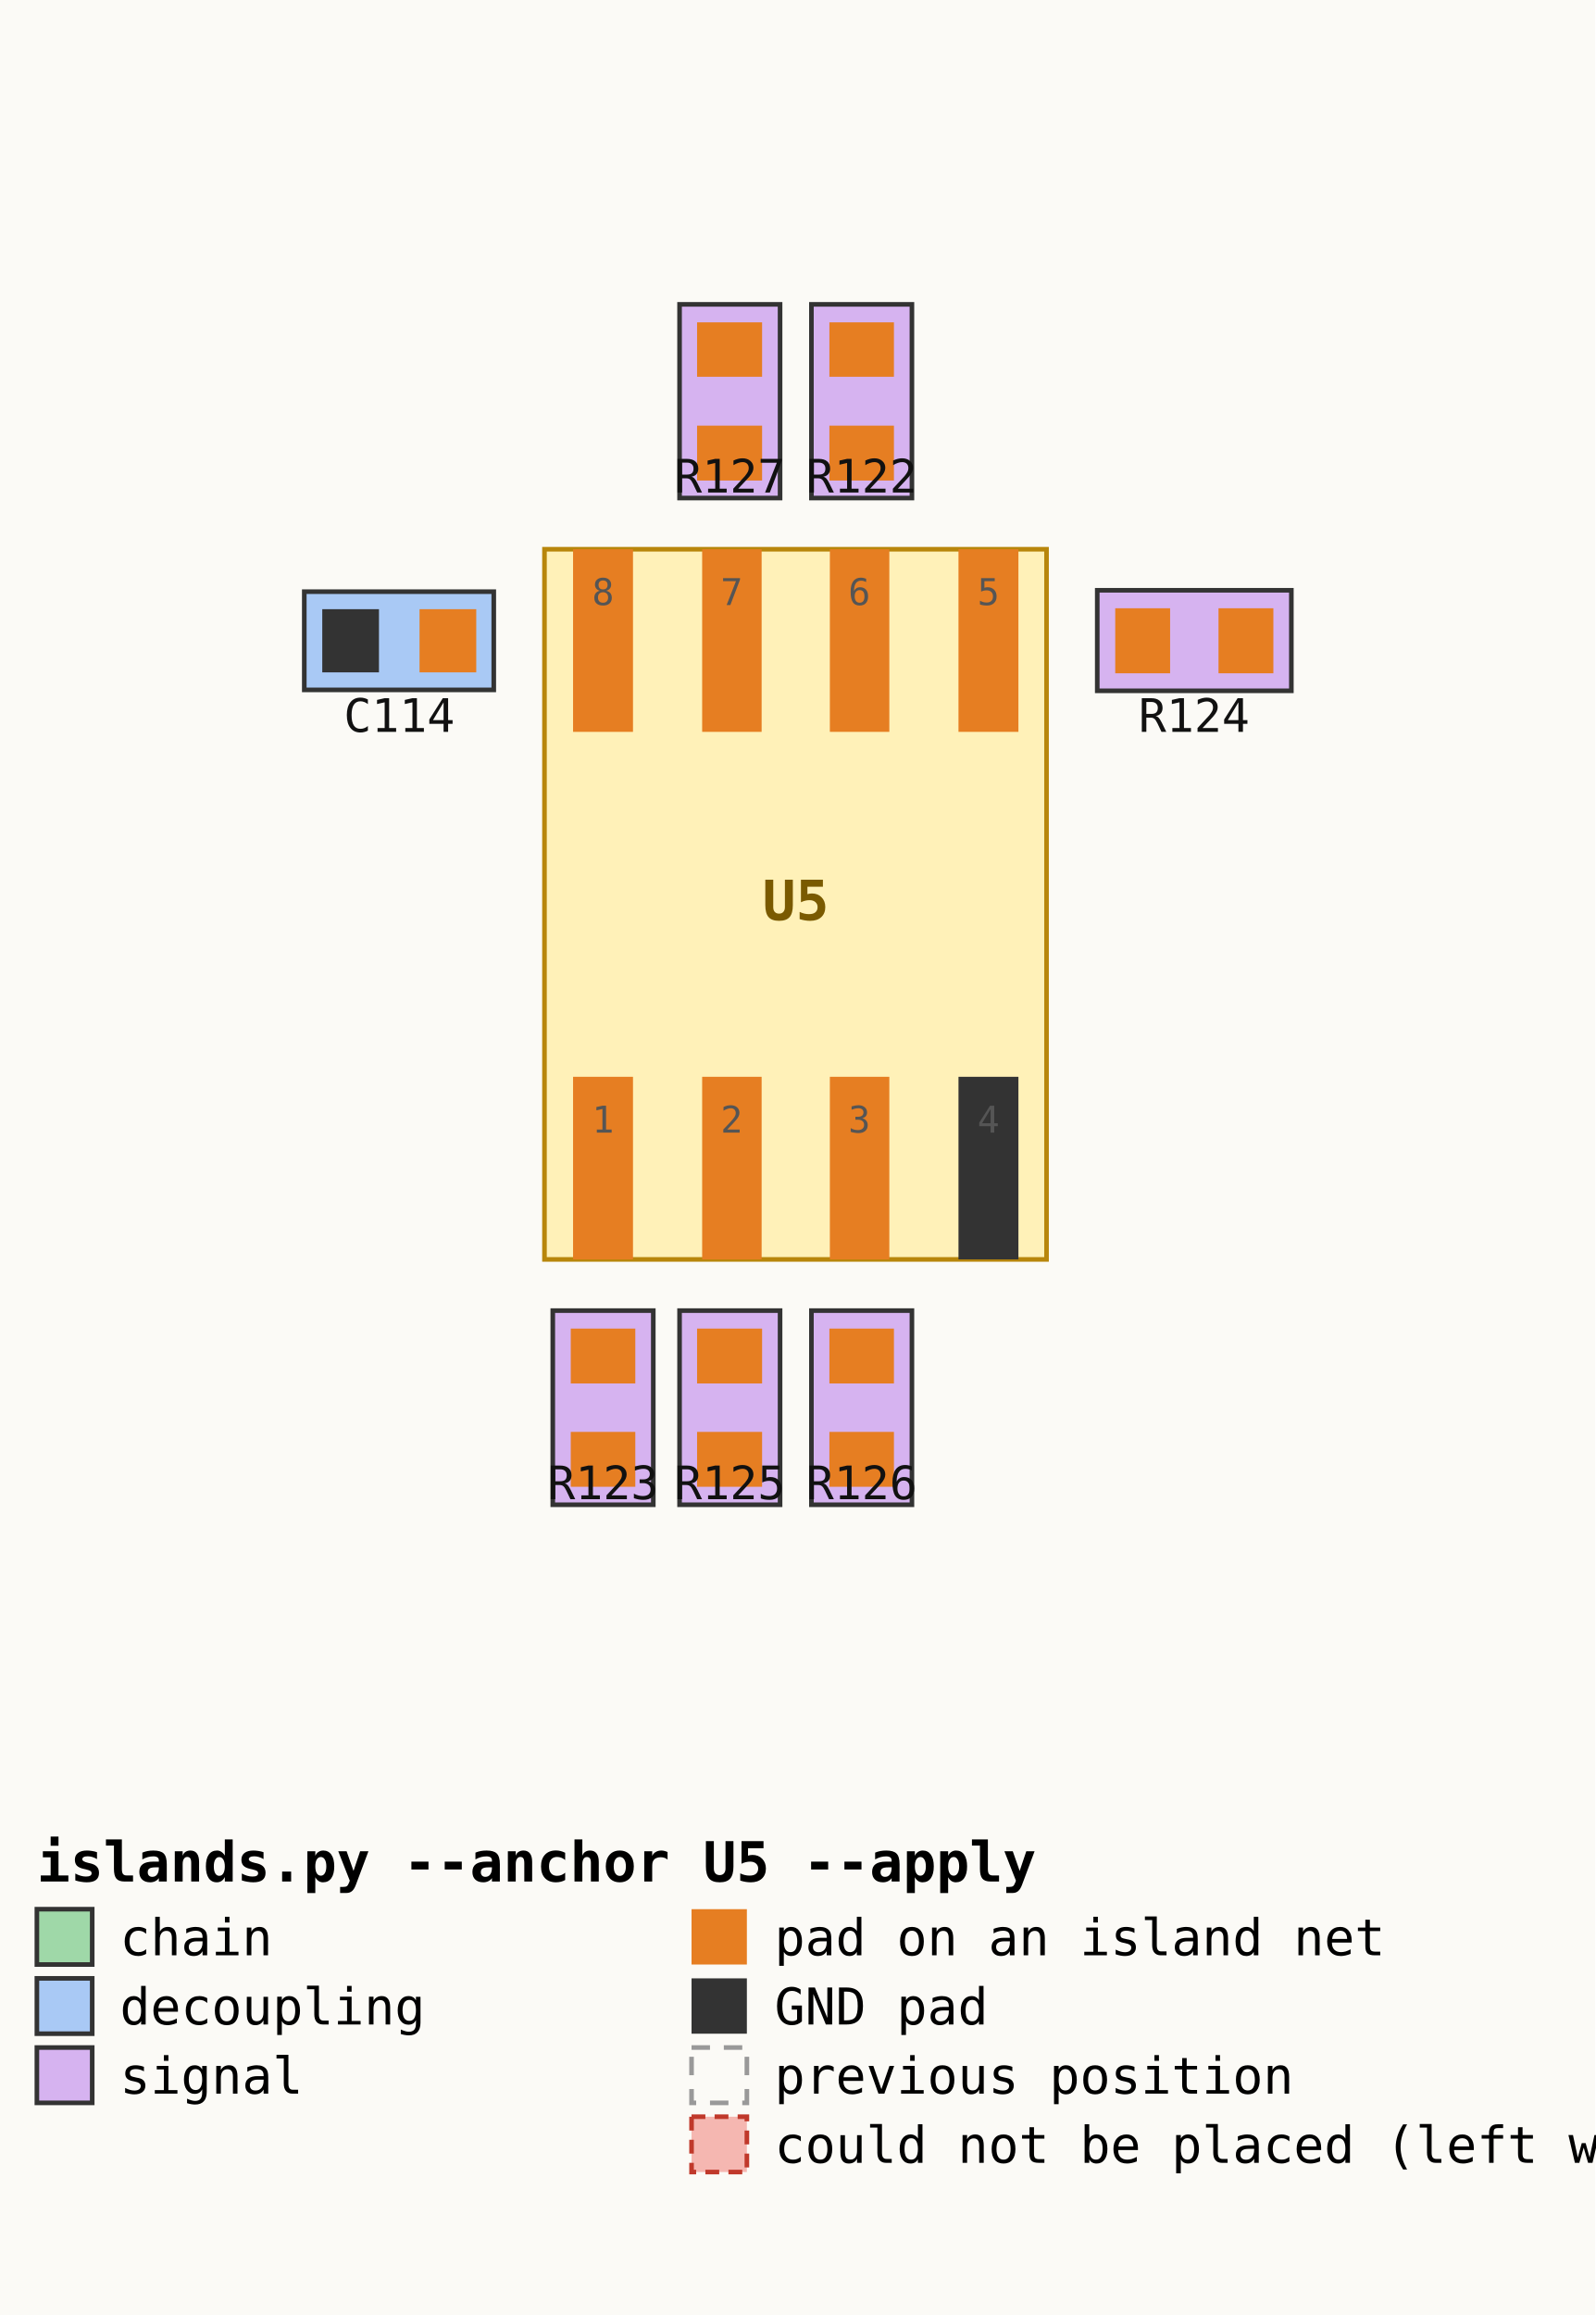
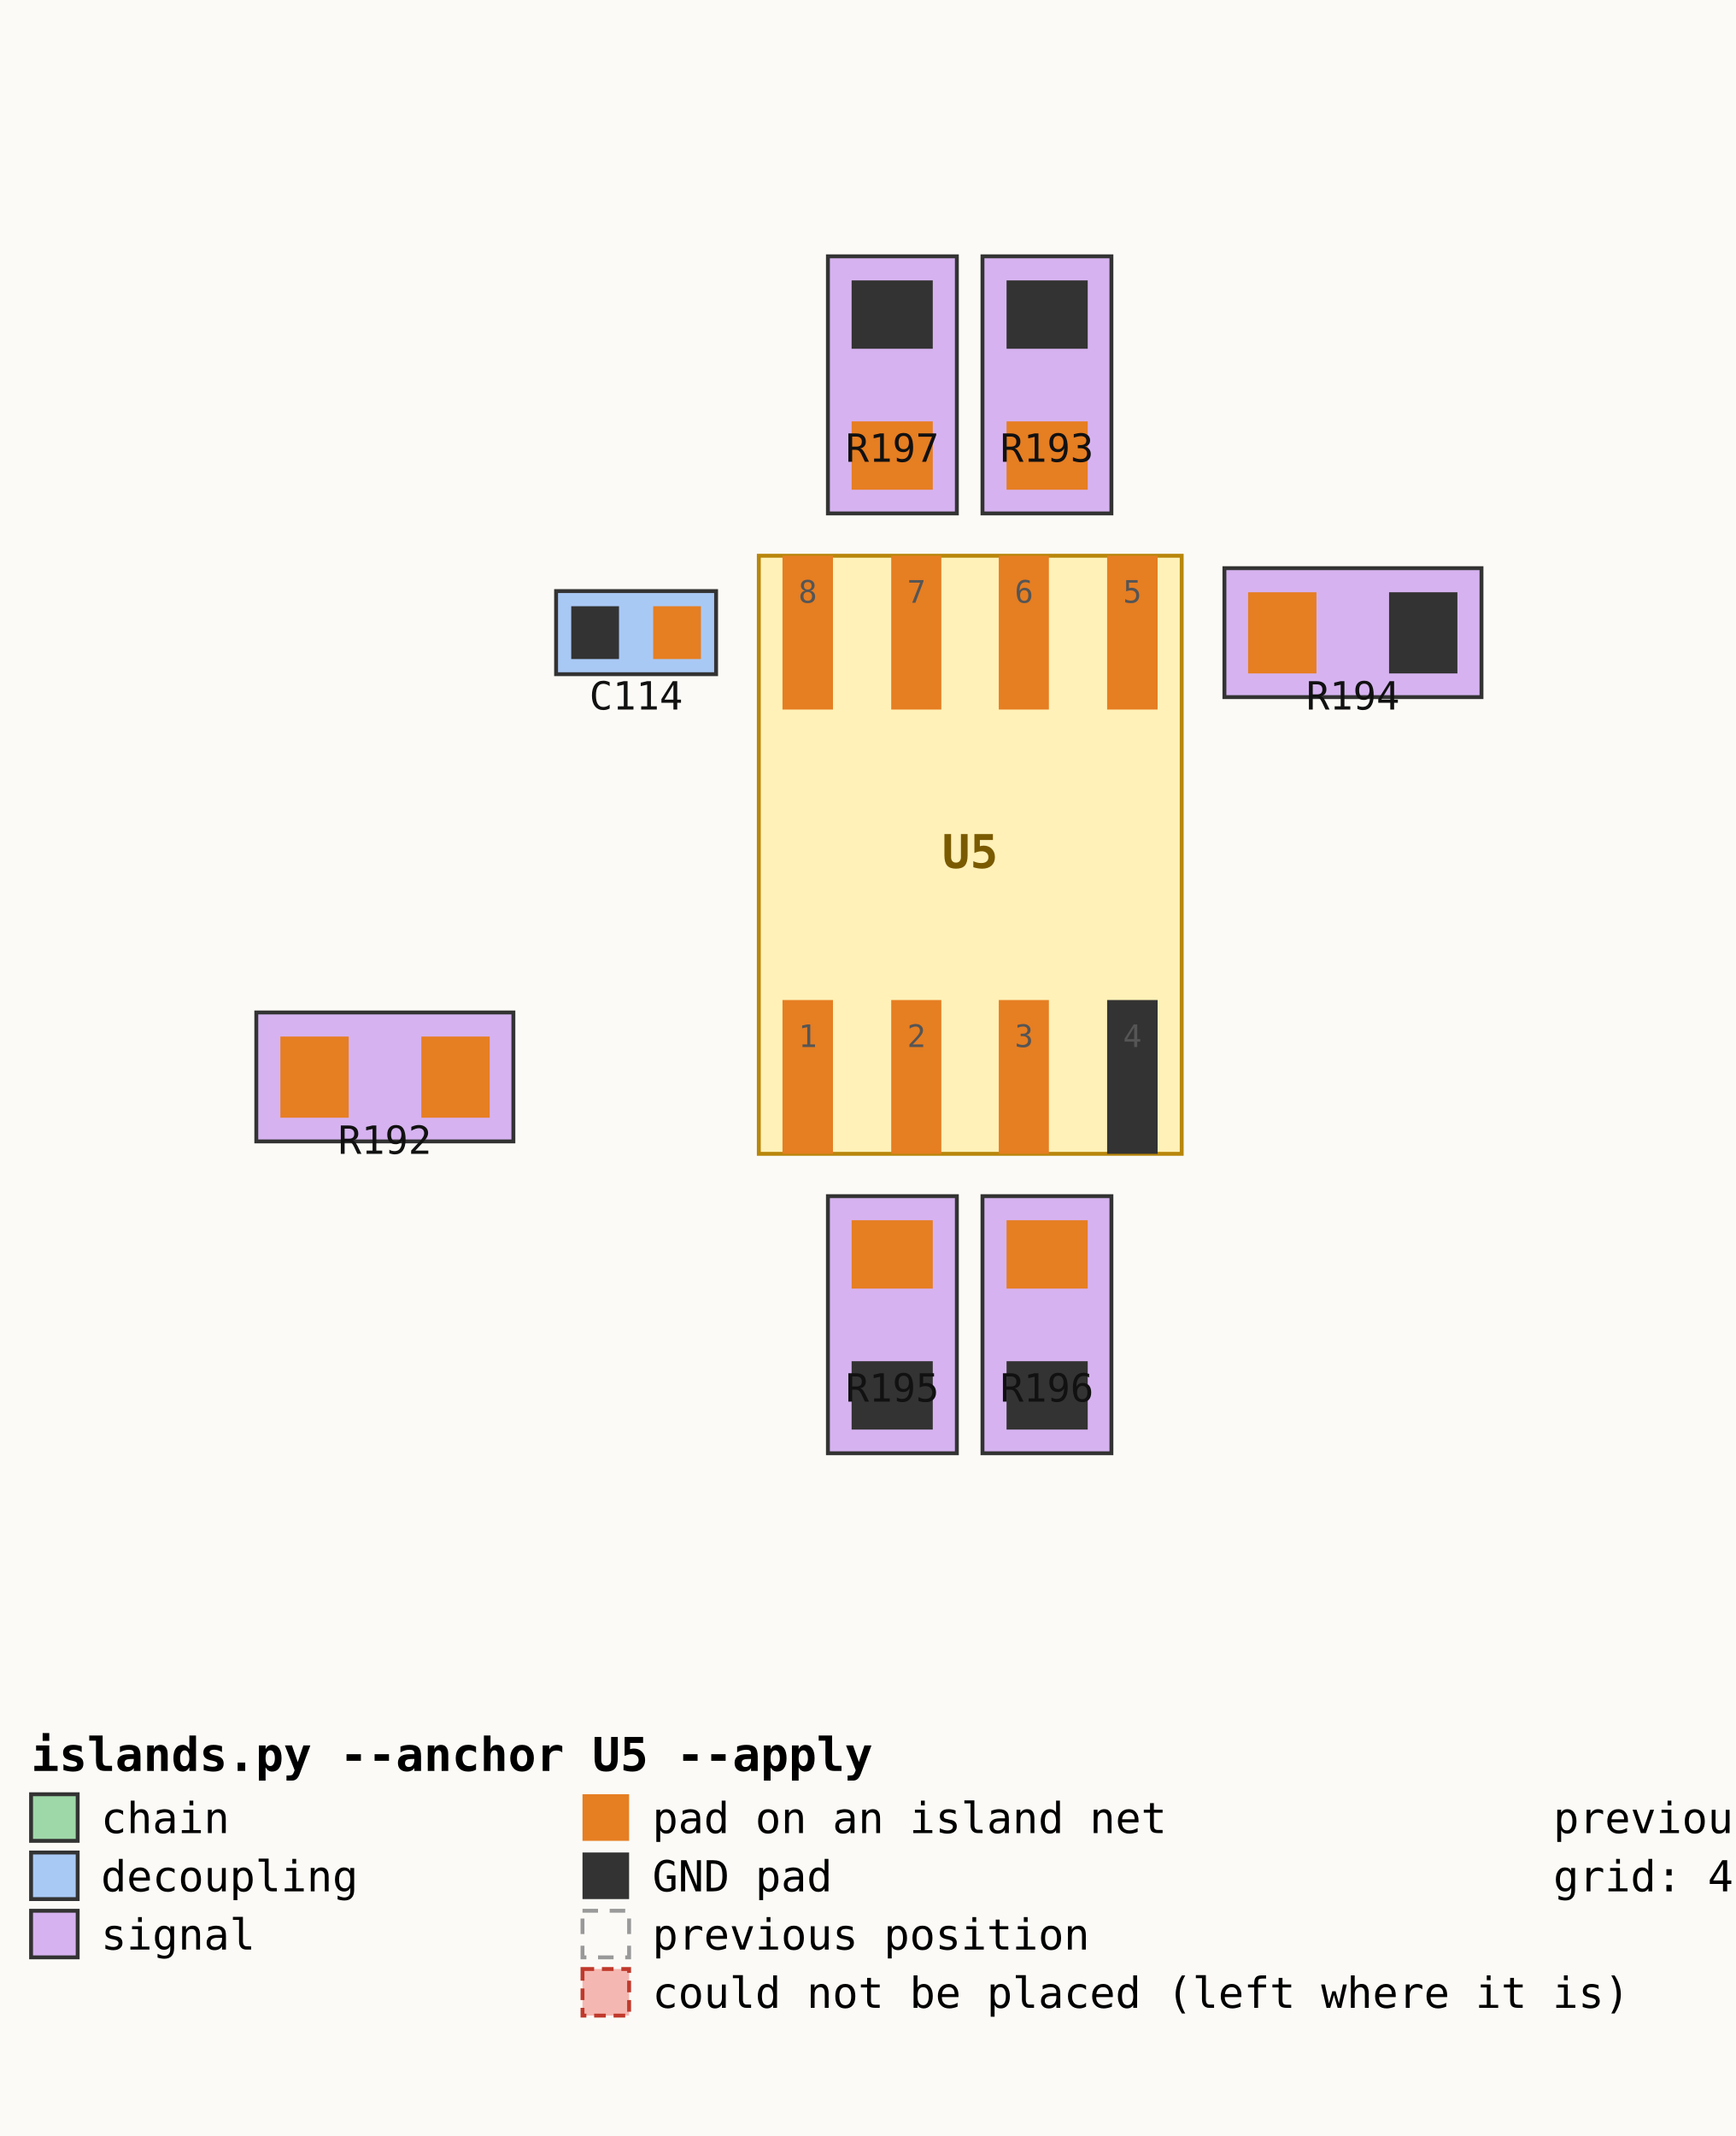
- <svg xmlns="http://www.w3.org/2000/svg" width="346" height="502" viewBox="0 0 346 502" font-family="monospace">
-   <rect x="0" y="0" width="346" height="502" fill="#fbfaf6" />
-   <rect x="-9470.9" y="-5203.1" width="2200.0" height="2200.0" fill="none" stroke="#000" stroke-width="2" />
-   <polygon points="2318.4,-2740.9 2427.3,-2740.9 2427.3,-2586.9 2318.4,-2586.9" fill="none" stroke="#b8860b" stroke-width="1" stroke-dasharray="4,3" />
-   <polygon points="118.1,119.1 227.0,119.1 227.0,273.1 118.1,273.1" fill="#fff1b8" stroke="#b8860b" stroke-width="1" />
-   <polygon points="124.3,233.5 137.3,233.5 137.3,273.1 124.3,273.1" fill="#e67e22" stroke="none" stroke-width="1" />
-   <text x="130.8" y="245.6" font-size="8" fill="#555" text-anchor="middle">1</text>
-   <polygon points="152.3,233.5 165.2,233.5 165.2,273.1 152.3,273.1" fill="#e67e22" stroke="none" stroke-width="1" />
-   <text x="158.7" y="245.6" font-size="8" fill="#555" text-anchor="middle">2</text>
-   <polygon points="180.0,233.5 192.9,233.5 192.9,273.1 180.0,273.1" fill="#e67e22" stroke="none" stroke-width="1" />
-   <text x="186.4" y="245.6" font-size="8" fill="#555" text-anchor="middle">3</text>
-   <polygon points="207.9,233.5 220.9,233.5 220.9,273.1 207.9,273.1" fill="#333" stroke="none" stroke-width="1" />
-   <text x="214.4" y="245.6" font-size="8" fill="#555" text-anchor="middle">4</text>
-   <polygon points="207.9,119.1 220.9,119.1 220.9,158.7 207.9,158.7" fill="#e67e22" stroke="none" stroke-width="1" />
-   <text x="214.4" y="131.2" font-size="8" fill="#555" text-anchor="middle">5</text>
-   <polygon points="180.0,119.1 192.9,119.1 192.9,158.7 180.0,158.7" fill="#e67e22" stroke="none" stroke-width="1" />
-   <text x="186.4" y="131.2" font-size="8" fill="#555" text-anchor="middle">6</text>
-   <polygon points="152.3,119.1 165.2,119.1 165.2,158.7 152.3,158.7" fill="#e67e22" stroke="none" stroke-width="1" />
-   <text x="158.7" y="131.2" font-size="8" fill="#555" text-anchor="middle">7</text>
-   <polygon points="124.3,119.1 137.3,119.1 137.3,158.7 124.3,158.7" fill="#e67e22" stroke="none" stroke-width="1" />
-   <text x="130.8" y="131.2" font-size="8" fill="#555" text-anchor="middle">8</text>
-   <text x="172.6" y="196.1" font-size="12" font-weight="bold" fill="#7a5a00" text-anchor="middle" dominant-baseline="middle">U5</text>
-   <polygon points="280.1,149.8 238.0,149.8 238.0,128.0 280.1,128.0" fill="#d6b3f0" stroke="#333" stroke-width="1" />
-   <polygon points="276.2,146.0 264.3,146.0 264.3,131.9 276.2,131.9" fill="#e67e22" stroke="none" stroke-width="1" />
-   <polygon points="253.8,146.0 241.9,146.0 241.9,131.9 253.8,131.9" fill="#e67e22" stroke="none" stroke-width="1" />
-   <text x="259.0" y="158.7" font-size="10" fill="#111" text-anchor="middle">R124</text>
-   <polygon points="147.4,326.3 147.4,284.2 169.2,284.2 169.2,326.3" fill="#d6b3f0" stroke="#333" stroke-width="1" />
-   <polygon points="151.2,322.4 151.2,310.5 165.3,310.5 165.3,322.4" fill="#e67e22" stroke="none" stroke-width="1" />
-   <polygon points="151.2,300.0 151.2,288.1 165.3,288.1 165.3,300.0" fill="#e67e22" stroke="none" stroke-width="1" />
-   <text x="158.3" y="325.1" font-size="10" fill="#111" text-anchor="middle">R125</text>
-   <polygon points="107.1,149.6 66.0,149.6 66.0,128.3 107.1,128.3" fill="#a9c9f5" stroke="#333" stroke-width="1" />
-   <polygon points="103.3,145.8 91.0,145.8 91.0,132.1 103.3,132.1" fill="#e67e22" stroke="none" stroke-width="1" />
-   <polygon points="82.2,145.8 69.9,145.8 69.9,132.1 82.2,132.1" fill="#333" stroke="none" stroke-width="1" />
-   <text x="86.6" y="158.7" font-size="10" fill="#111" text-anchor="middle">C114</text>
-   <polygon points="176.0,326.3 176.0,284.2 197.8,284.2 197.8,326.3" fill="#d6b3f0" stroke="#333" stroke-width="1" />
-   <polygon points="179.9,322.4 179.9,310.5 193.9,310.5 193.9,322.4" fill="#e67e22" stroke="none" stroke-width="1" />
-   <polygon points="179.9,300.0 179.9,288.1 193.9,288.1 193.9,300.0" fill="#e67e22" stroke="none" stroke-width="1" />
-   <text x="186.9" y="325.1" font-size="10" fill="#111" text-anchor="middle">R126</text>
-   <polygon points="169.2,66.0 169.2,108.0 147.4,108.0 147.4,66.0" fill="#d6b3f0" stroke="#333" stroke-width="1" />
-   <polygon points="165.3,69.9 165.3,81.7 151.2,81.7 151.2,69.9" fill="#e67e22" stroke="none" stroke-width="1" />
-   <polygon points="165.3,92.3 165.3,104.2 151.2,104.2 151.2,92.3" fill="#e67e22" stroke="none" stroke-width="1" />
-   <text x="158.3" y="106.8" font-size="10" fill="#111" text-anchor="middle">R127</text>
-   <polygon points="119.9,326.3 119.9,284.2 141.7,284.2 141.7,326.3" fill="#d6b3f0" stroke="#333" stroke-width="1" />
-   <polygon points="123.8,322.4 123.8,310.5 137.8,310.5 137.8,322.4" fill="#e67e22" stroke="none" stroke-width="1" />
-   <polygon points="123.8,300.0 123.8,288.1 137.8,288.1 137.8,300.0" fill="#e67e22" stroke="none" stroke-width="1" />
-   <text x="130.8" y="325.1" font-size="10" fill="#111" text-anchor="middle">R123</text>
-   <polygon points="197.8,66.0 197.8,108.0 176.0,108.0 176.0,66.0" fill="#d6b3f0" stroke="#333" stroke-width="1" />
-   <polygon points="193.9,69.9 193.9,81.7 179.9,81.7 179.9,69.9" fill="#e67e22" stroke="none" stroke-width="1" />
-   <polygon points="193.9,92.3 193.9,104.2 179.9,104.2 179.9,92.3" fill="#e67e22" stroke="none" stroke-width="1" />
-   <text x="186.9" y="106.8" font-size="10" fill="#111" text-anchor="middle">R122</text>
-   <text x="8" y="408" font-size="12" font-weight="bold">islands.py --anchor U5 --apply</text>
-   <rect x="8" y="414" width="12" height="12" fill="#9fd8a8" stroke="#333" />
-   <text x="26" y="424" font-size="11">chain</text>
-   <rect x="8" y="429" width="12" height="12" fill="#a9c9f5" stroke="#333" />
-   <text x="26" y="439" font-size="11">decoupling</text>
-   <rect x="8" y="444" width="12" height="12" fill="#d6b3f0" stroke="#333" />
-   <text x="26" y="454" font-size="11">signal</text>
-   <rect x="150" y="414" width="12" height="12" fill="#e67e22" />
-   <text x="168" y="424" font-size="11">pad on an island net</text>
-   <rect x="150" y="429" width="12" height="12" fill="#333" />
-   <text x="168" y="439" font-size="11">GND pad</text>
-   <rect x="150" y="444" width="12" height="12" fill="none" stroke="#999" stroke-dasharray="4,3" />
-   <text x="168" y="454" font-size="11">previous position</text>
-   <rect x="150" y="459" width="12" height="12" fill="#f5b7b1" stroke="#c0392b" stroke-dasharray="3,2" />
-   <text x="168" y="469" font-size="11">could not be placed (left where it is)</text>
-   <text x="400" y="424" font-size="11">previous positions out of view: R124, R125, C114, R126, R127, R123, R122</text>
-   <text x="400" y="439" font-size="11">grid: 460.5..476.2 x 266.5..284.3 mm, 22 px/mm</text>
+ <svg xmlns="http://www.w3.org/2000/svg" width="447" height="550" viewBox="0 0 447 550" font-family="monospace">
+   <rect x="0" y="0" width="447" height="550" fill="#fbfaf6" />
+   <rect x="-8767.1" y="-4986.0" width="2200.0" height="2200.0" fill="none" stroke="#000" stroke-width="2" />
+   <polygon points="6422.5,-3464.0 6531.4,-3464.0 6531.4,-3310.0 6422.5,-3310.0" fill="none" stroke="#b8860b" stroke-width="1" stroke-dasharray="4,3" />
+   <polygon points="195.4,143.1 304.3,143.1 304.3,297.1 195.4,297.1" fill="#fff1b8" stroke="#b8860b" stroke-width="1" />
+   <polygon points="201.5,257.5 214.5,257.5 214.5,297.1 201.5,297.1" fill="#e67e22" stroke="none" stroke-width="1" />
+   <text x="208.0" y="269.6" font-size="8" fill="#555" text-anchor="middle">1</text>
+   <polygon points="229.5,257.5 242.4,257.5 242.4,297.1 229.5,297.1" fill="#e67e22" stroke="none" stroke-width="1" />
+   <text x="236.0" y="269.6" font-size="8" fill="#555" text-anchor="middle">2</text>
+   <polygon points="257.2,257.5 270.1,257.5 270.1,297.1 257.2,297.1" fill="#e67e22" stroke="none" stroke-width="1" />
+   <text x="263.7" y="269.6" font-size="8" fill="#555" text-anchor="middle">3</text>
+   <polygon points="285.1,257.5 298.1,257.5 298.1,297.1 285.1,297.1" fill="#333" stroke="none" stroke-width="1" />
+   <text x="291.6" y="269.6" font-size="8" fill="#555" text-anchor="middle">4</text>
+   <polygon points="285.1,143.1 298.1,143.1 298.1,182.7 285.1,182.7" fill="#e67e22" stroke="none" stroke-width="1" />
+   <text x="291.6" y="155.2" font-size="8" fill="#555" text-anchor="middle">5</text>
+   <polygon points="257.2,143.1 270.1,143.1 270.1,182.7 257.2,182.7" fill="#e67e22" stroke="none" stroke-width="1" />
+   <text x="263.7" y="155.2" font-size="8" fill="#555" text-anchor="middle">6</text>
+   <polygon points="229.5,143.1 242.4,143.1 242.4,182.7 229.5,182.7" fill="#e67e22" stroke="none" stroke-width="1" />
+   <text x="236.0" y="155.2" font-size="8" fill="#555" text-anchor="middle">7</text>
+   <polygon points="201.5,143.1 214.5,143.1 214.5,182.7 201.5,182.7" fill="#e67e22" stroke="none" stroke-width="1" />
+   <text x="208.0" y="155.2" font-size="8" fill="#555" text-anchor="middle">8</text>
+   <text x="249.8" y="220.1" font-size="12" font-weight="bold" fill="#7a5a00" text-anchor="middle" dominant-baseline="middle">U5</text>
+   <polygon points="286.2,308.0 286.2,374.2 253.0,374.2 253.0,308.0" fill="#d6b3f0" stroke="#333" stroke-width="1" />
+   <polygon points="280.1,314.2 280.1,331.8 259.2,331.8 259.2,314.2" fill="#e67e22" stroke="none" stroke-width="1" />
+   <polygon points="280.1,350.5 280.1,368.1 259.2,368.1 259.2,350.5" fill="#333" stroke="none" stroke-width="1" />
+   <text x="269.6" y="360.9" font-size="10" fill="#111" text-anchor="middle">R196</text>
+   <polygon points="66.0,260.7 132.2,260.7 132.2,293.9 66.0,293.9" fill="#d6b3f0" stroke="#333" stroke-width="1" />
+   <polygon points="72.2,266.9 89.8,266.9 89.8,287.8 72.2,287.8" fill="#e67e22" stroke="none" stroke-width="1" />
+   <polygon points="108.5,266.9 126.1,266.9 126.1,287.8 108.5,287.8" fill="#e67e22" stroke="none" stroke-width="1" />
+   <text x="99.1" y="297.1" font-size="10" fill="#111" text-anchor="middle">R192</text>
+   <polygon points="213.2,132.2 213.2,66.0 246.4,66.0 246.4,132.2" fill="#d6b3f0" stroke="#333" stroke-width="1" />
+   <polygon points="219.3,126.1 219.3,108.5 240.2,108.5 240.2,126.1" fill="#e67e22" stroke="none" stroke-width="1" />
+   <polygon points="219.3,89.8 219.3,72.2 240.2,72.2 240.2,89.8" fill="#333" stroke="none" stroke-width="1" />
+   <text x="229.8" y="118.9" font-size="10" fill="#111" text-anchor="middle">R197</text>
+   <polygon points="184.4,173.6 143.2,173.6 143.2,152.2 184.4,152.2" fill="#a9c9f5" stroke="#333" stroke-width="1" />
+   <polygon points="180.5,169.7 168.2,169.7 168.2,156.1 180.5,156.1" fill="#e67e22" stroke="none" stroke-width="1" />
+   <polygon points="159.4,169.7 147.1,169.7 147.1,156.1 159.4,156.1" fill="#333" stroke="none" stroke-width="1" />
+   <text x="163.8" y="182.7" font-size="10" fill="#111" text-anchor="middle">C114</text>
+   <polygon points="253.0,132.2 253.0,66.0 286.2,66.0 286.2,132.2" fill="#d6b3f0" stroke="#333" stroke-width="1" />
+   <polygon points="259.2,126.1 259.2,108.5 280.1,108.5 280.1,126.1" fill="#e67e22" stroke="none" stroke-width="1" />
+   <polygon points="259.2,89.8 259.2,72.2 280.1,72.2 280.1,89.8" fill="#333" stroke="none" stroke-width="1" />
+   <text x="269.6" y="118.9" font-size="10" fill="#111" text-anchor="middle">R193</text>
+   <polygon points="315.3,146.3 381.5,146.3 381.5,179.5 315.3,179.5" fill="#d6b3f0" stroke="#333" stroke-width="1" />
+   <polygon points="321.4,152.5 339.0,152.5 339.0,173.4 321.4,173.4" fill="#e67e22" stroke="none" stroke-width="1" />
+   <polygon points="357.7,152.5 375.3,152.5 375.3,173.4 357.7,173.4" fill="#333" stroke="none" stroke-width="1" />
+   <text x="348.4" y="182.7" font-size="10" fill="#111" text-anchor="middle">R194</text>
+   <polygon points="246.4,308.0 246.4,374.2 213.2,374.2 213.2,308.0" fill="#d6b3f0" stroke="#333" stroke-width="1" />
+   <polygon points="240.2,314.2 240.2,331.8 219.3,331.8 219.3,314.2" fill="#e67e22" stroke="none" stroke-width="1" />
+   <polygon points="240.2,350.5 240.2,368.1 219.3,368.1 219.3,350.5" fill="#333" stroke="none" stroke-width="1" />
+   <text x="229.8" y="360.9" font-size="10" fill="#111" text-anchor="middle">R195</text>
+   <text x="8" y="456" font-size="12" font-weight="bold">islands.py --anchor U5 --apply</text>
+   <rect x="8" y="462" width="12" height="12" fill="#9fd8a8" stroke="#333" />
+   <text x="26" y="472" font-size="11">chain</text>
+   <rect x="8" y="477" width="12" height="12" fill="#a9c9f5" stroke="#333" />
+   <text x="26" y="487" font-size="11">decoupling</text>
+   <rect x="8" y="492" width="12" height="12" fill="#d6b3f0" stroke="#333" />
+   <text x="26" y="502" font-size="11">signal</text>
+   <rect x="150" y="462" width="12" height="12" fill="#e67e22" />
+   <text x="168" y="472" font-size="11">pad on an island net</text>
+   <rect x="150" y="477" width="12" height="12" fill="#333" />
+   <text x="168" y="487" font-size="11">GND pad</text>
+   <rect x="150" y="492" width="12" height="12" fill="none" stroke="#999" stroke-dasharray="4,3" />
+   <text x="168" y="502" font-size="11">previous position</text>
+   <rect x="150" y="507" width="12" height="12" fill="#f5b7b1" stroke="#c0392b" stroke-dasharray="3,2" />
+   <text x="168" y="517" font-size="11">could not be placed (left where it is)</text>
+   <text x="400" y="472" font-size="11">previous positions out of view: R196, R192, R197, C114, R193, R194, R195</text>
+   <text x="400" y="487" font-size="11">grid: 428.5..448.8 x 256.6..276.6 mm, 22 px/mm</text>
</svg>
